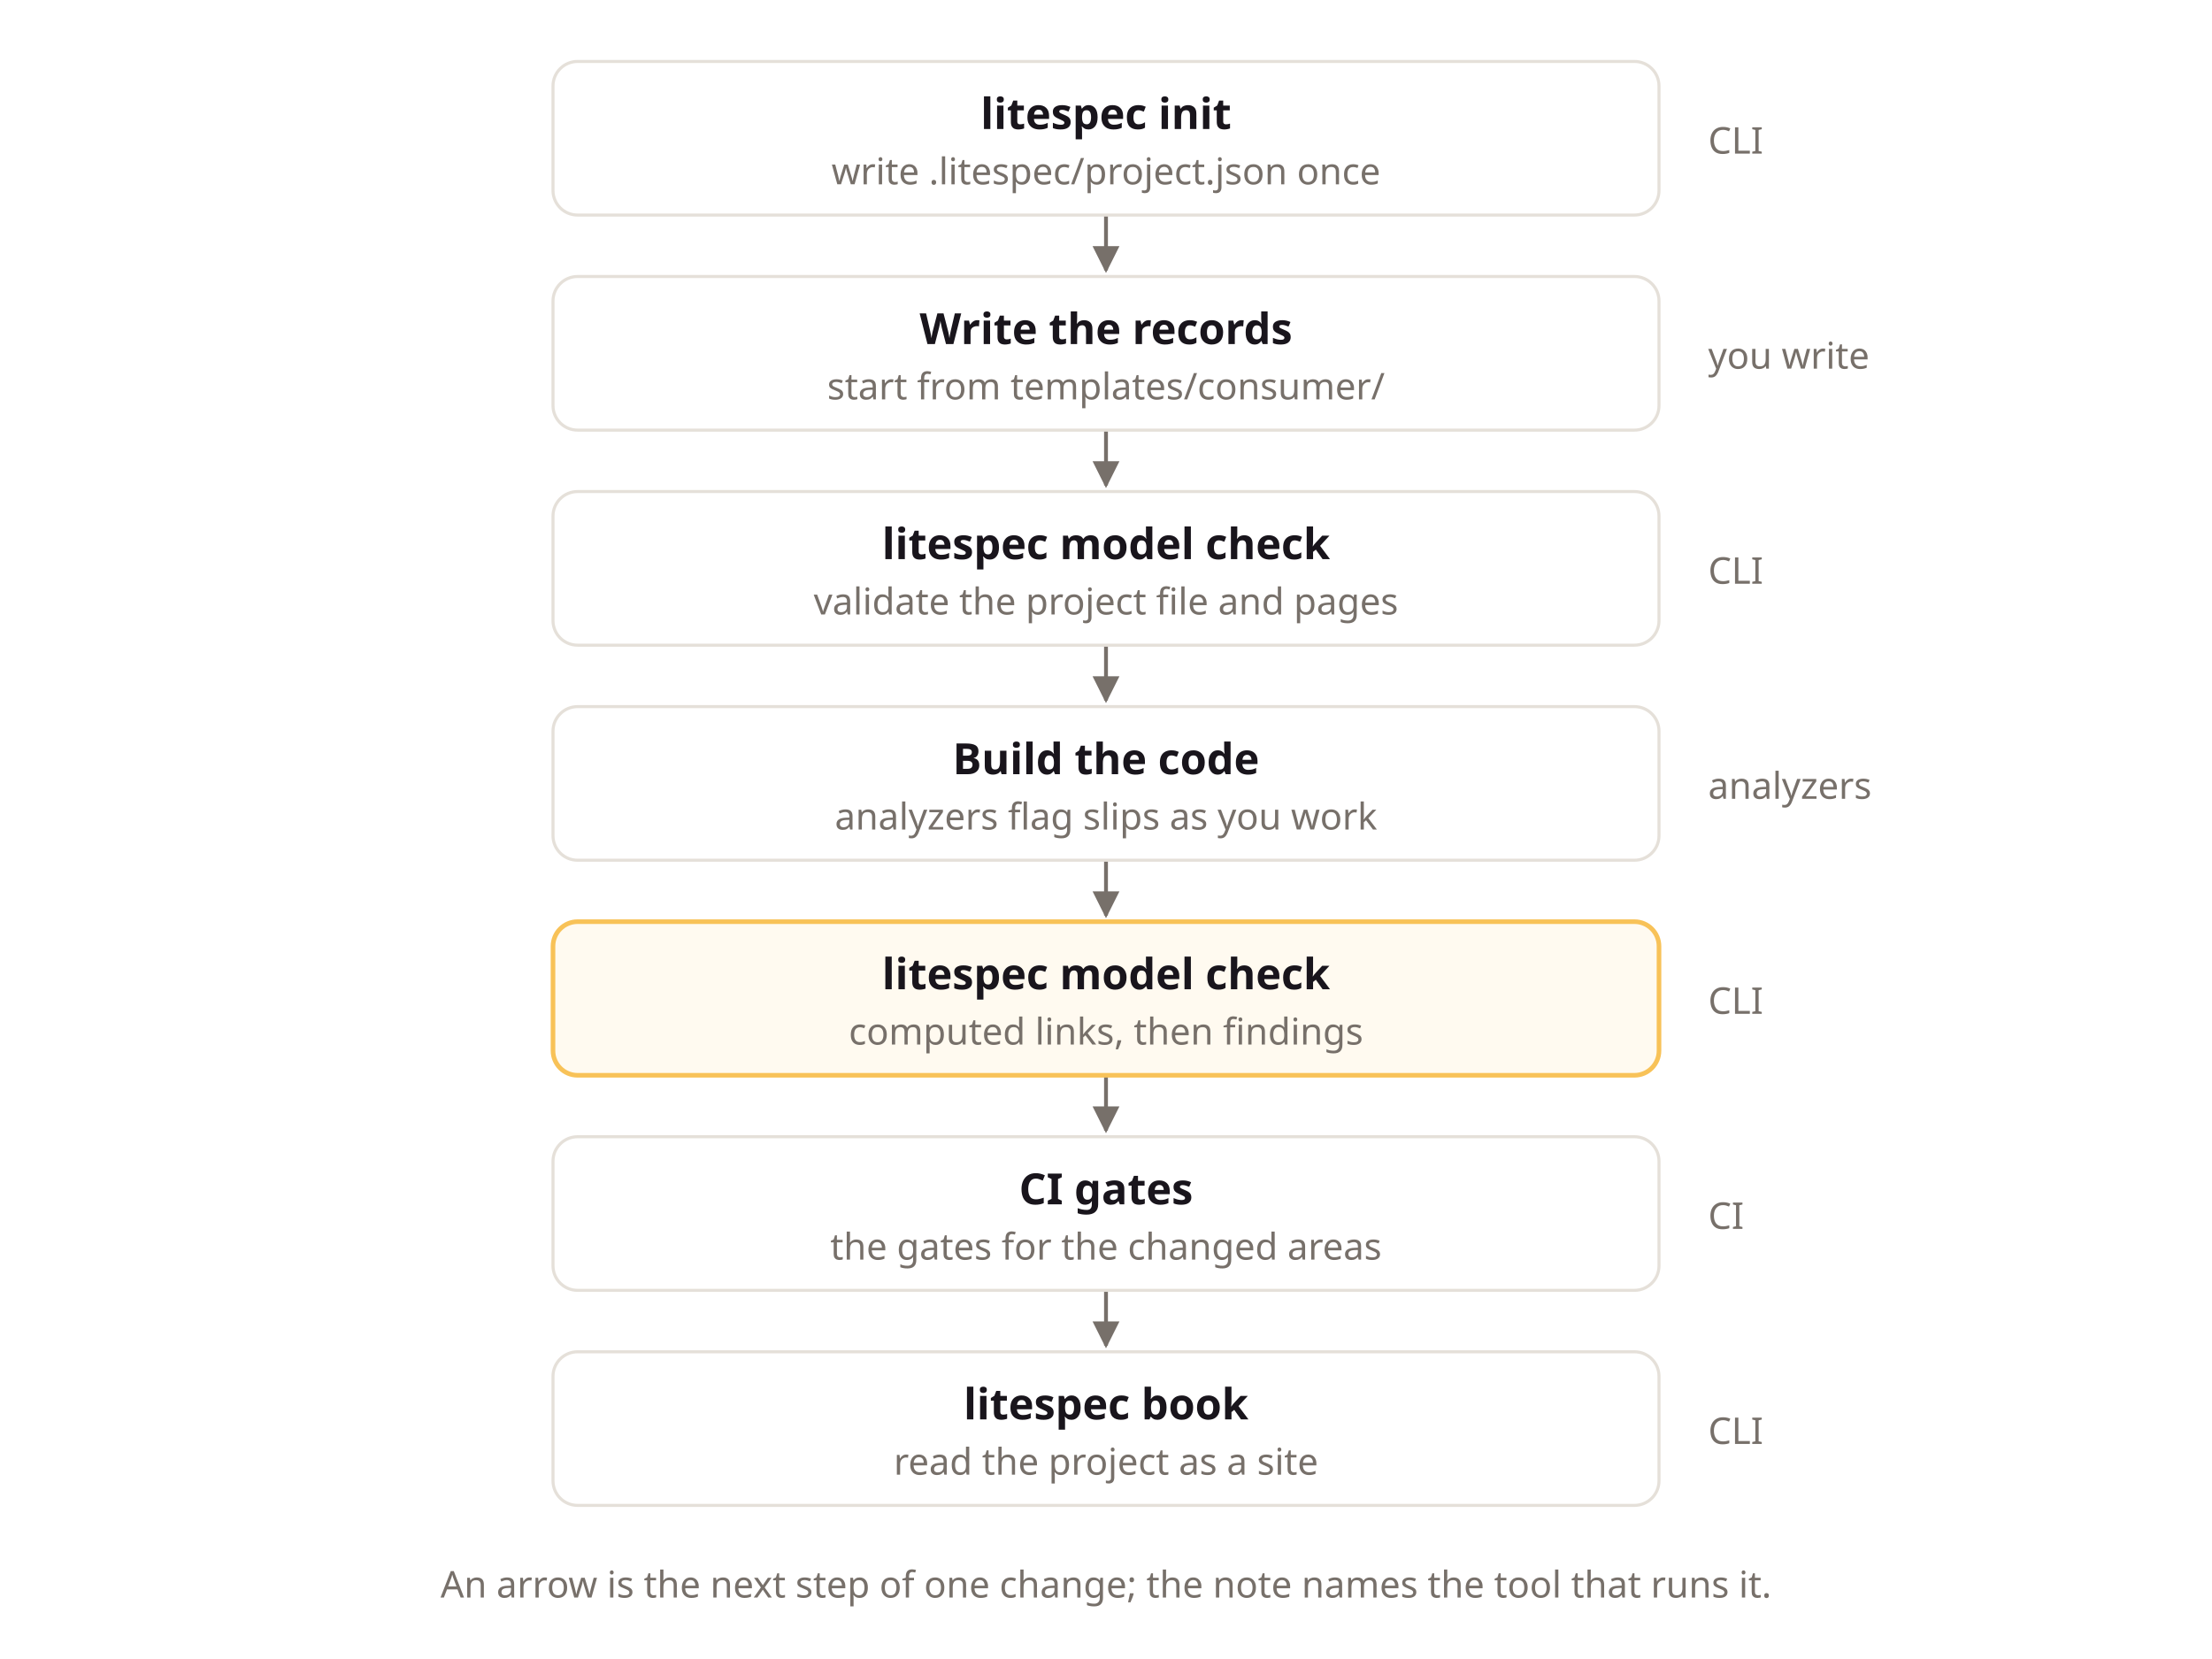
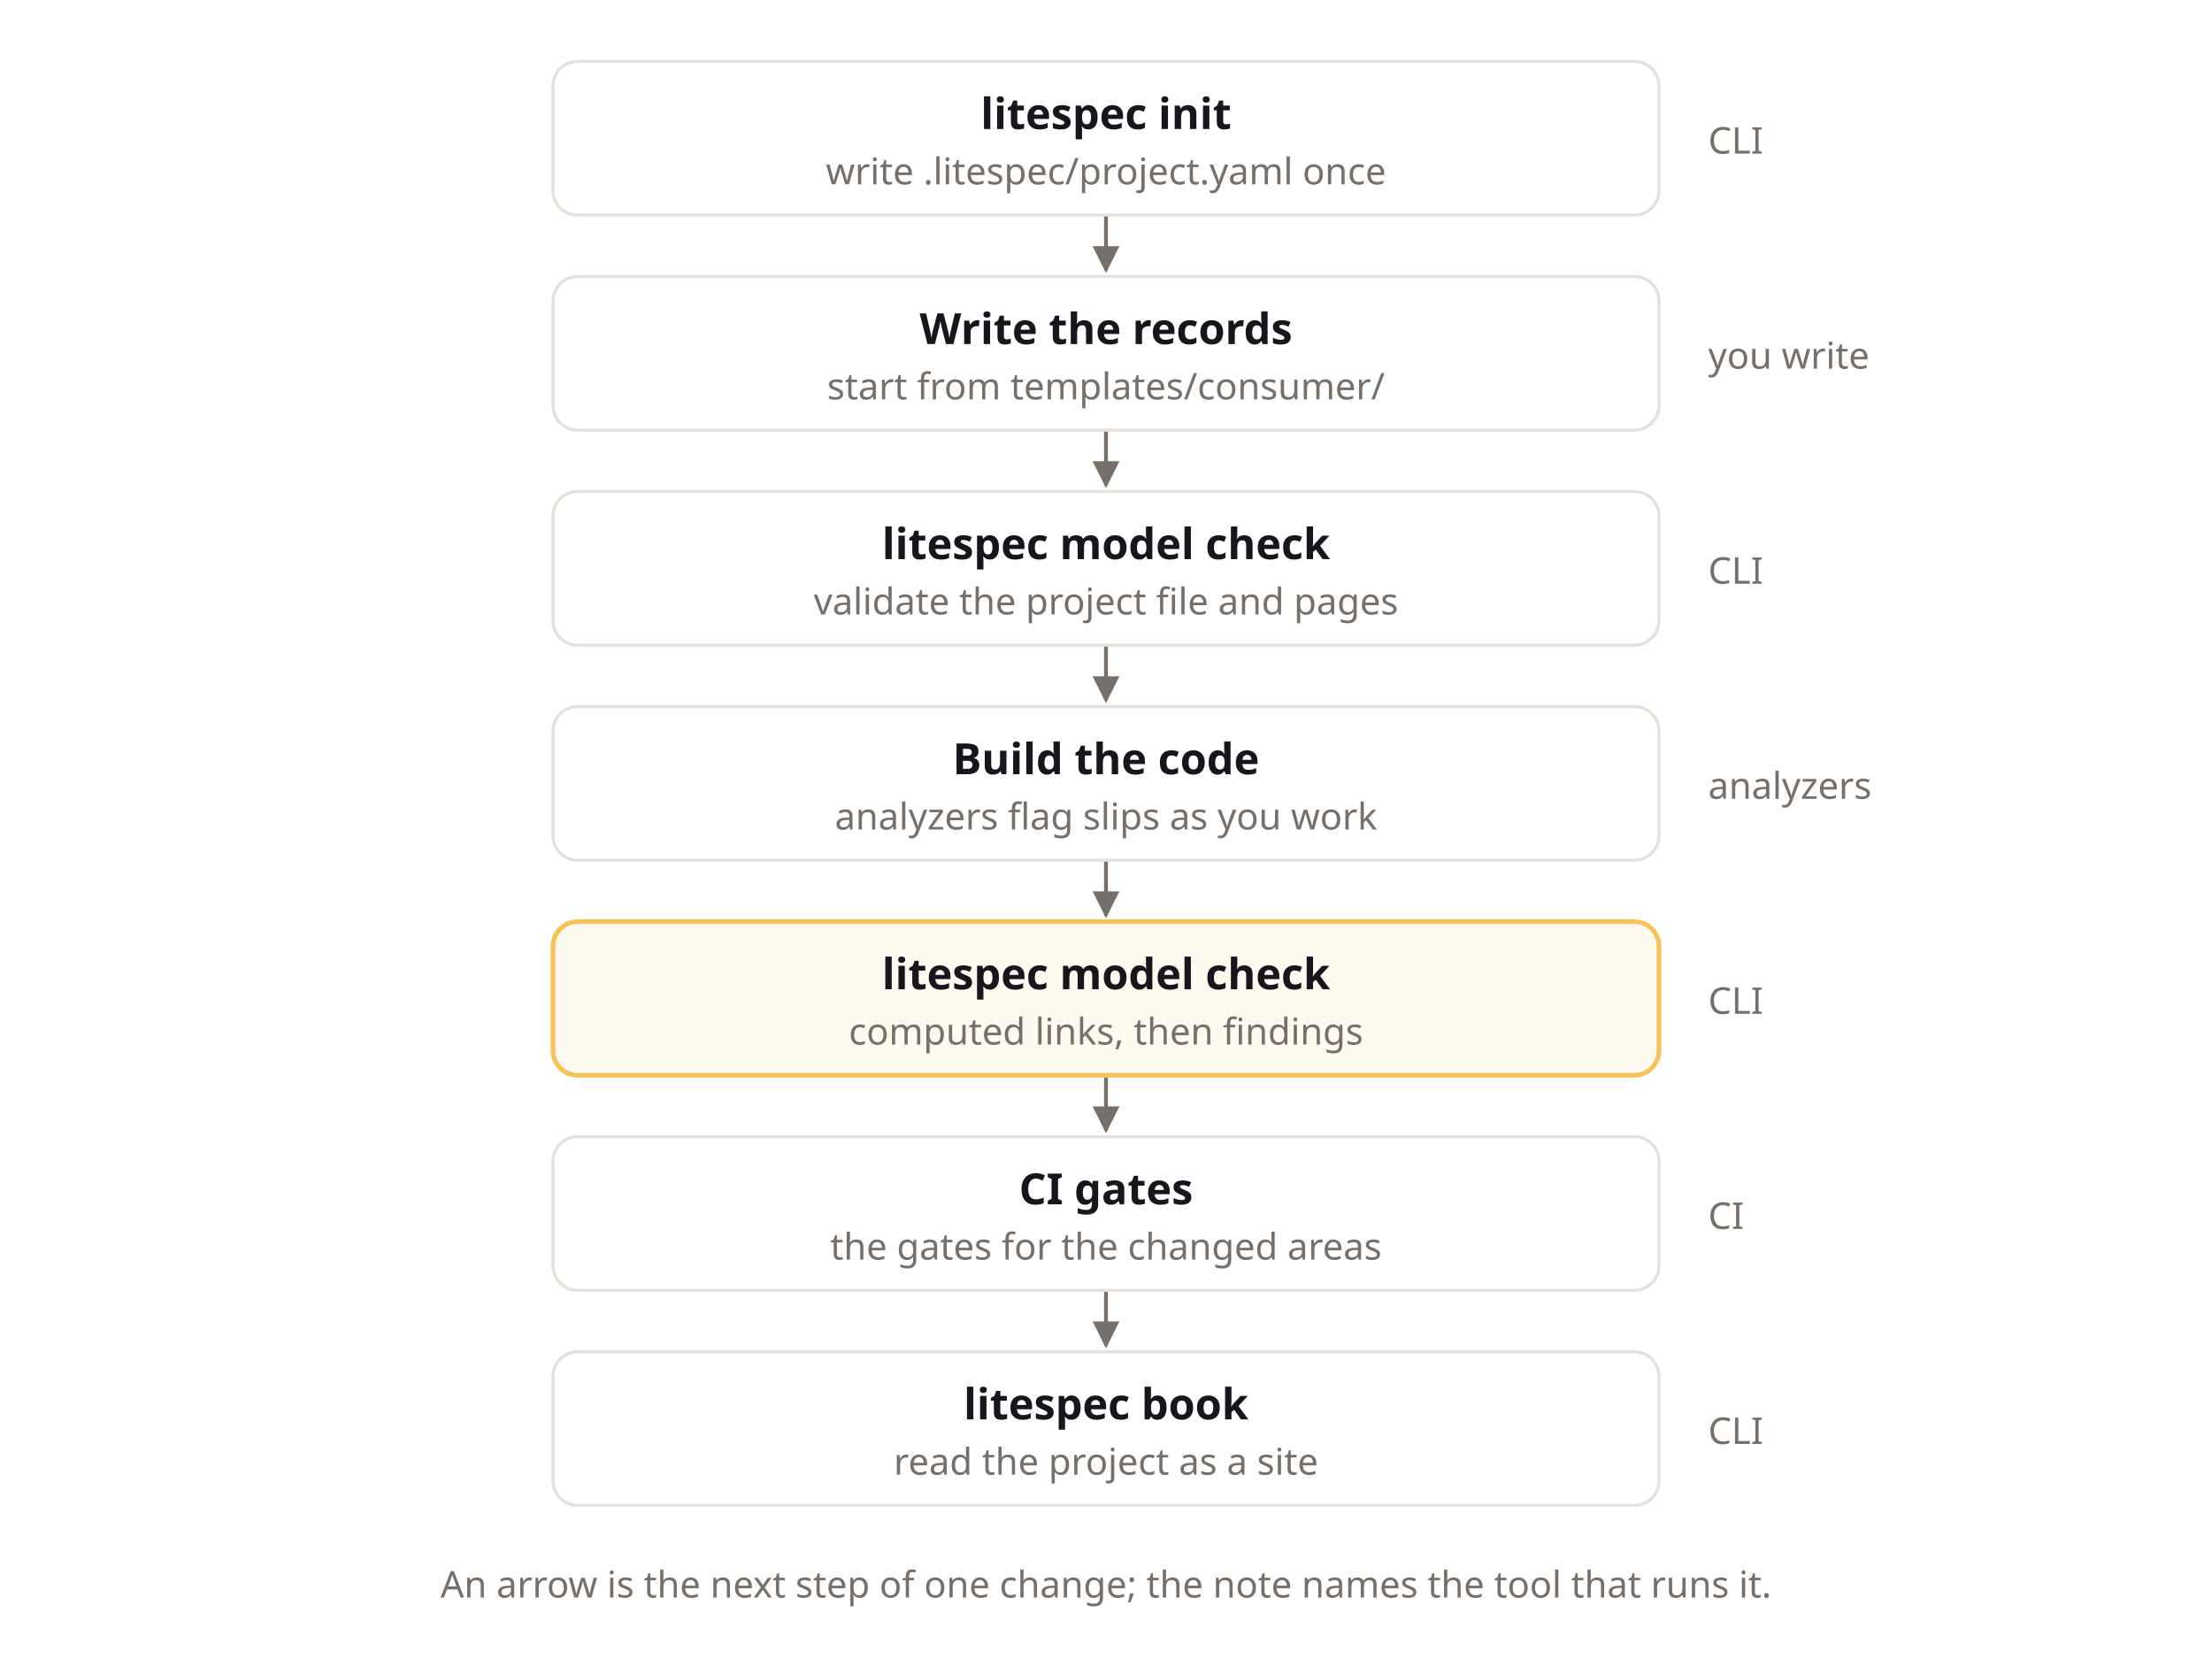
<svg xmlns="http://www.w3.org/2000/svg" width="720" height="540" viewBox="0 0 720 540" role="img" aria-labelledby="learn-tool-flow-title learn-tool-flow-desc" font-family="Geist, ui-sans-serif, system-ui, sans-serif">
  <defs>
    <marker id="learn-tool-flow-arrow" viewBox="0 0 10 10" refX="9" refY="5" markerWidth="7" markerHeight="7" orient="auto-start-reverse">
      <path d="M0 0 10 5 0 10z" style="fill: var(--muted-fg, #77706a)" />
    </marker>
  </defs>
  <g style="stroke: var(--muted-fg, #77706a); fill: none" stroke-width="1.25" marker-end="url(#learn-tool-flow-arrow)">
    <path d="M360 70 V 88" />
    <path d="M360 140 V 158" />
    <path d="M360 210 V 228" />
    <path d="M360 280 V 298" />
    <path d="M360 350 V 368" />
    <path d="M360 420 V 438" />
  </g>
  <g style="fill: var(--bg, #ffffff); stroke: var(--border, #e5e0d9)" stroke-width="1">
    <rect x="180" y="20" width="360" height="50" rx="8" />
    <rect x="180" y="90" width="360" height="50" rx="8" />
    <rect x="180" y="160" width="360" height="50" rx="8" />
    <rect x="180" y="230" width="360" height="50" rx="8" />
    <rect x="180" y="370" width="360" height="50" rx="8" />
    <rect x="180" y="440" width="360" height="50" rx="8" />
  </g>
  <rect x="180" y="300" width="360" height="50" rx="8" style="fill: var(--accent-subtle, #fffaf0); stroke: var(--accent, #f8c258)" stroke-width="1.5" />
  <g style="fill: var(--fg, #19151c)" font-size="14" font-weight="600" text-anchor="middle">
    <text x="360" y="42">litespec init</text>
    <text x="360" y="112">Write the records</text>
    <text x="360" y="182">litespec model check</text>
    <text x="360" y="252">Build the code</text>
    <text x="360" y="322">litespec model check</text>
    <text x="360" y="392">CI gates</text>
    <text x="360" y="462">litespec book</text>
  </g>
  <g style="fill: var(--muted-fg, #77706a)" font-size="12" text-anchor="middle">
-     <text x="360" y="60">write .litespec/project.json once</text>
+     <text x="360" y="60">write .litespec/project.yaml once</text>
    <text x="360" y="130">start from templates/consumer/</text>
    <text x="360" y="200">validate the project file and pages</text>
    <text x="360" y="270">analyzers flag slips as you work</text>
    <text x="360" y="340">computed links, then findings</text>
    <text x="360" y="410">the gates for the changed areas</text>
    <text x="360" y="480">read the project as a site</text>
  </g>
  <g style="fill: var(--muted-fg, #77706a)" font-size="12">
    <text x="556" y="50">CLI</text>
    <text x="556" y="120">you write</text>
    <text x="556" y="190">CLI</text>
    <text x="556" y="260">analyzers</text>
    <text x="556" y="330">CLI</text>
    <text x="556" y="400">CI</text>
    <text x="556" y="470">CLI</text>
  </g>
  <text x="360" y="520" text-anchor="middle" font-size="12" style="fill: var(--muted-fg, #77706a)">An arrow is the next step of one change; the note names the tool that runs it.</text>
</svg>
